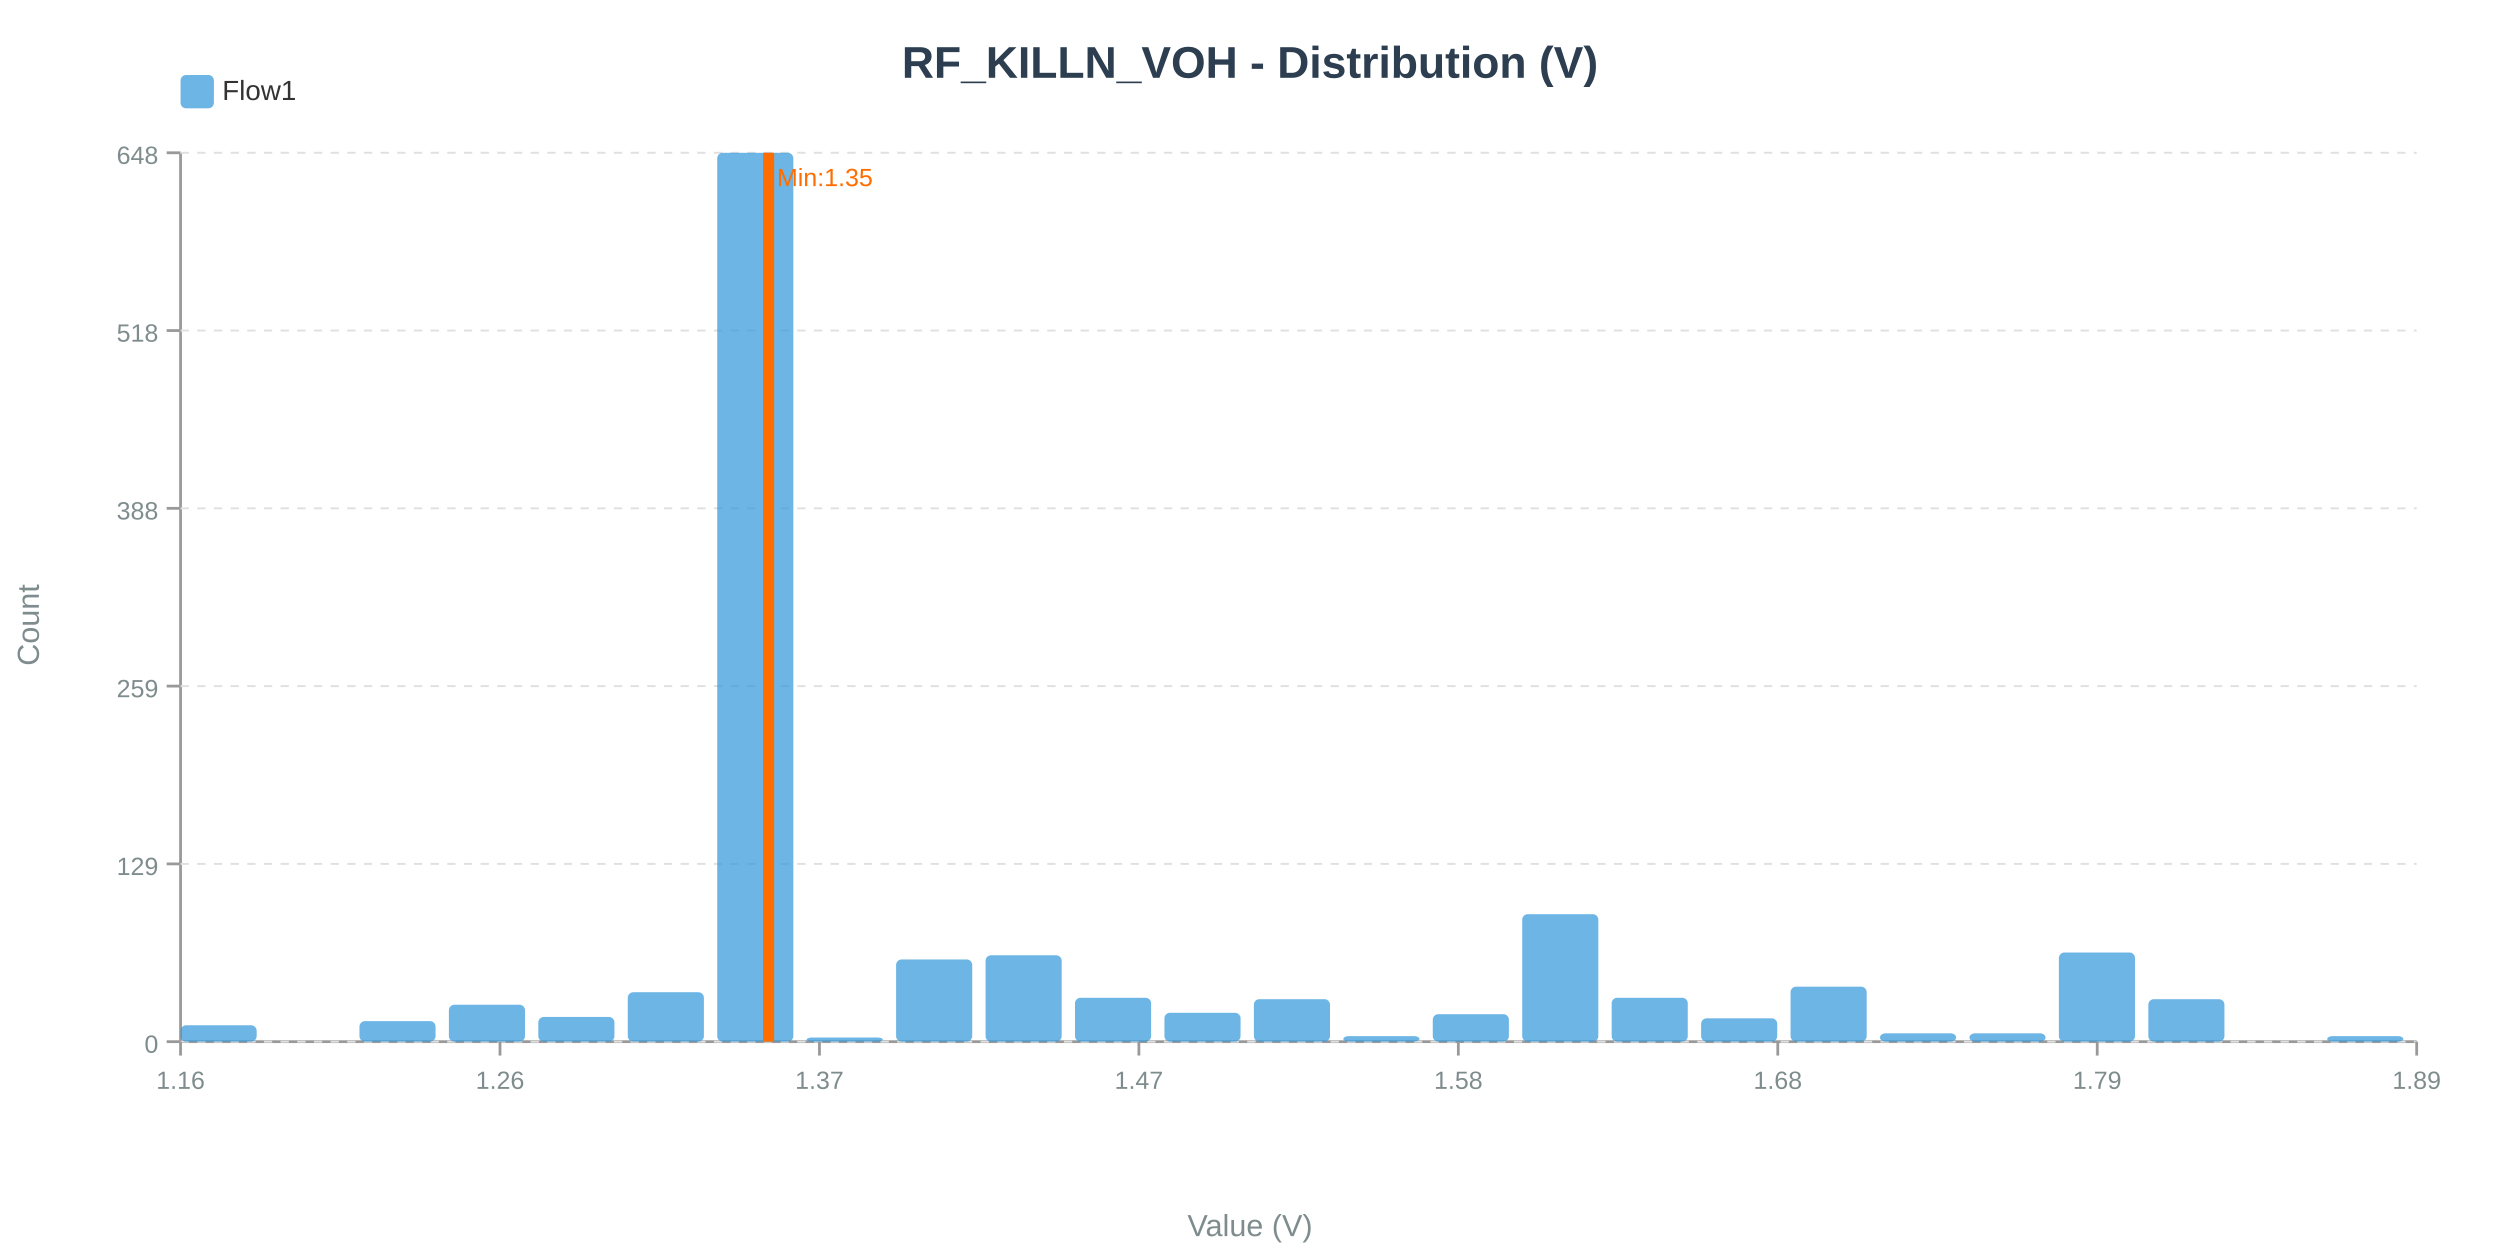
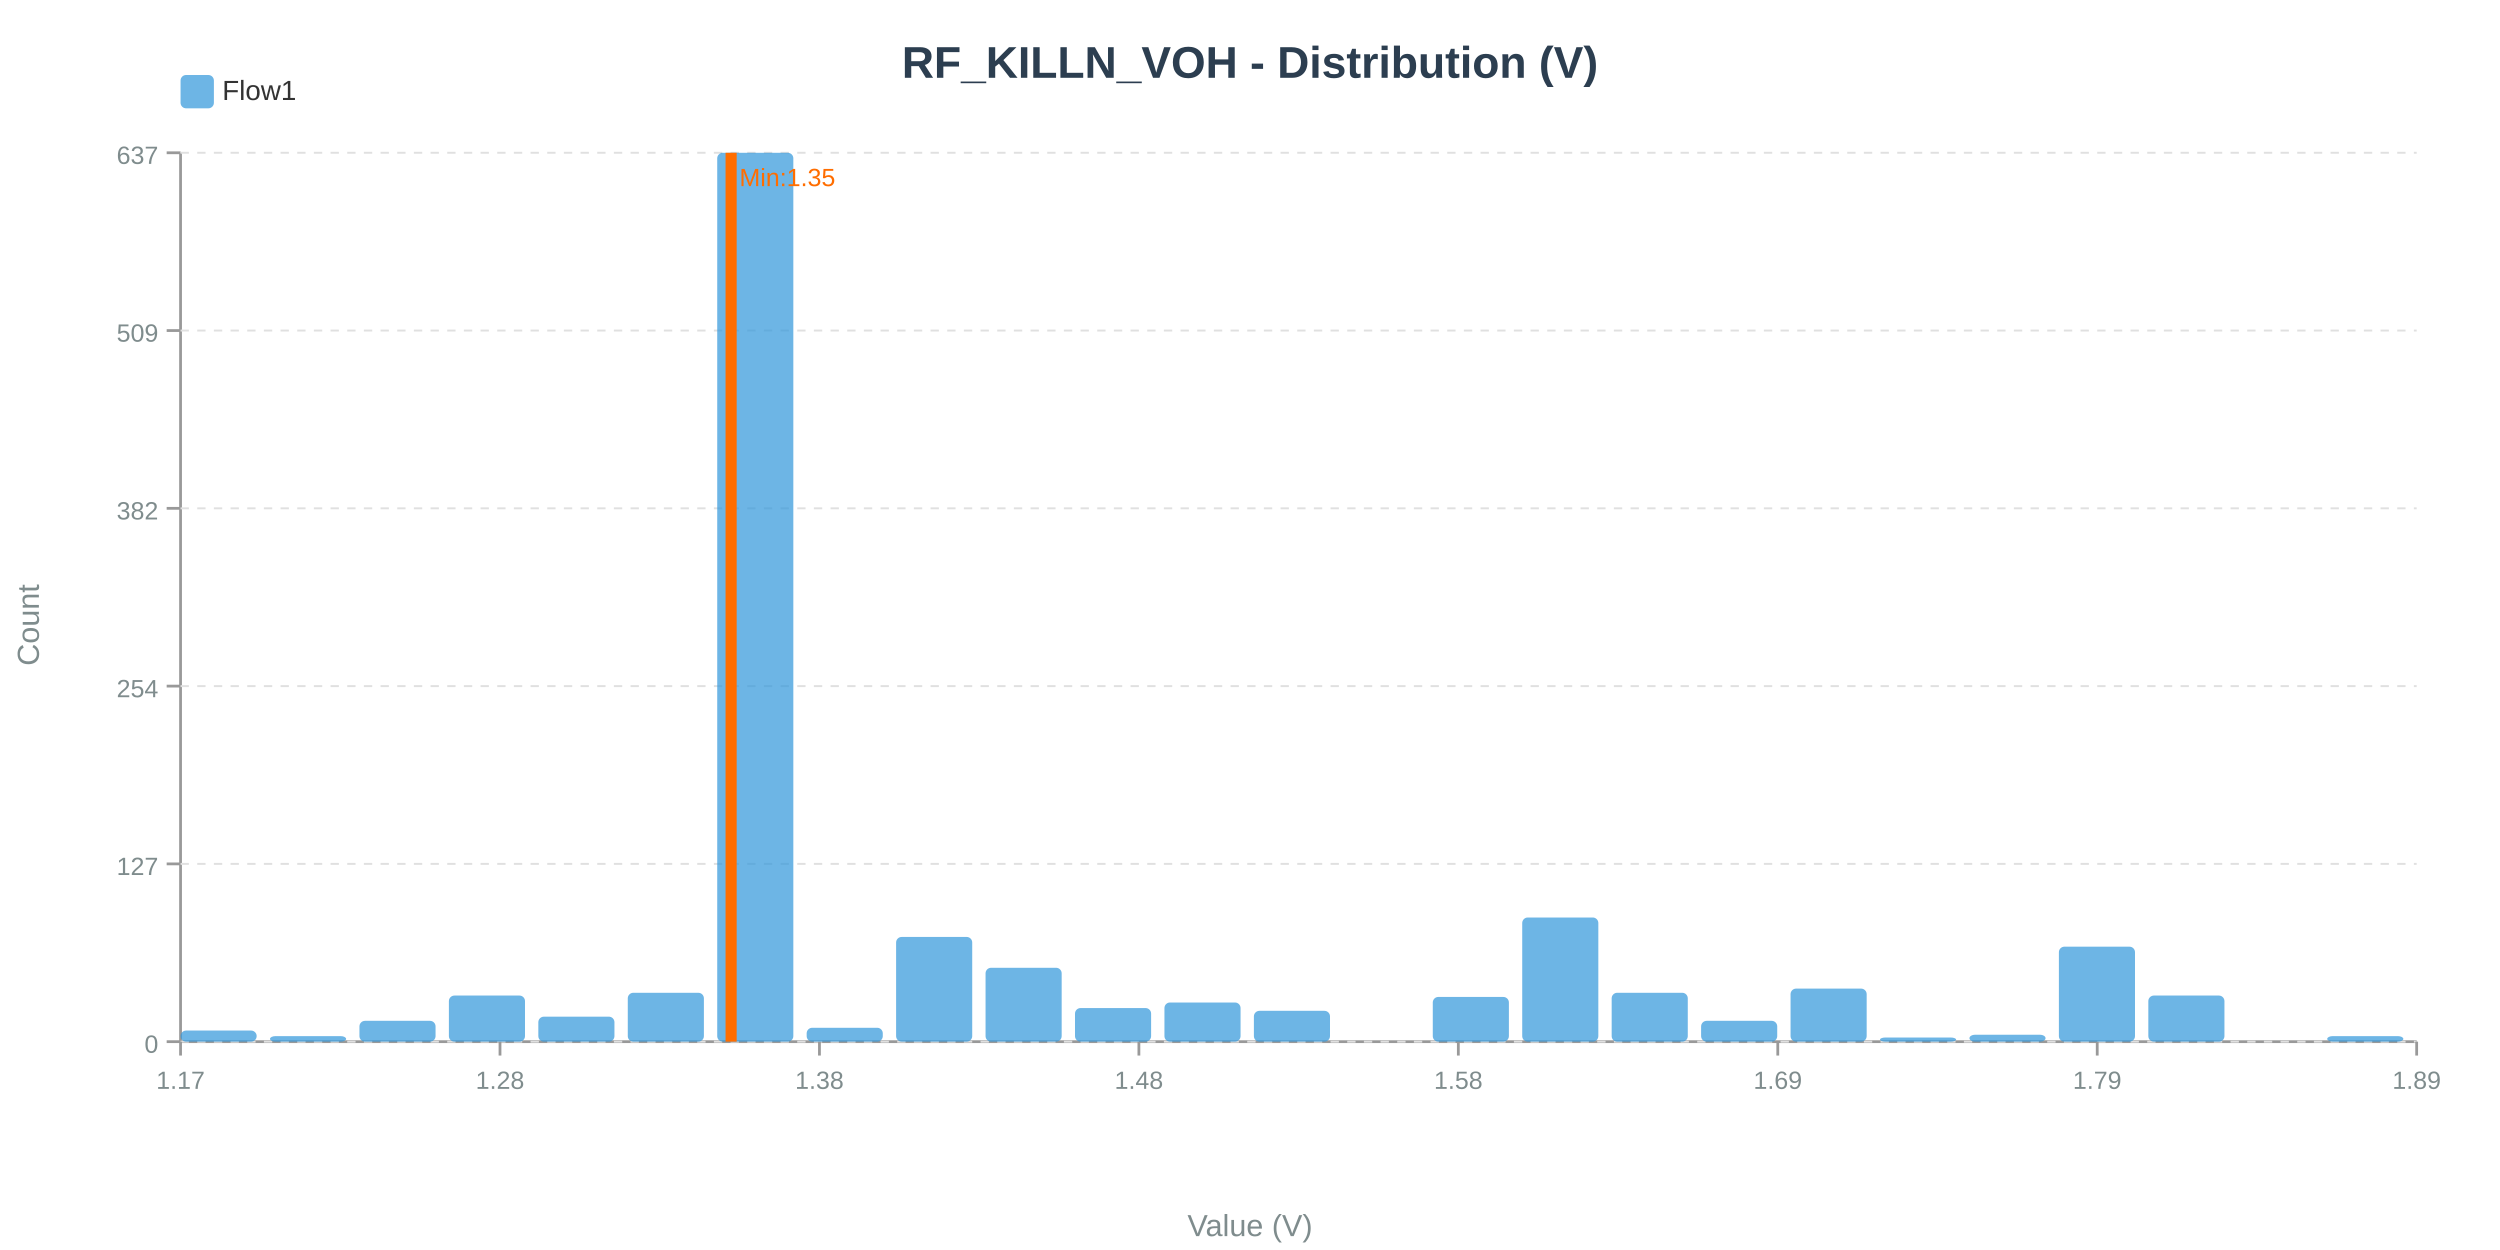
<svg xmlns="http://www.w3.org/2000/svg" width="900" height="450" viewBox="0 0 900 450">
  <rect width="900" height="450" fill="#ffffff" />
  <text x="450.0" y="28.0" font-size="16" font-weight="bold" text-anchor="middle" fill="#2c3e50" font-family="Arial,sans-serif">RF_KILLN_VOH - Distribution (V)</text>
  <line x1="65.0" y1="375.0" x2="870.0" y2="375.0" stroke="#999" stroke-width="1" />
  <line x1="65.0" y1="55.0" x2="65.0" y2="375.0" stroke="#999" stroke-width="1" />
  <line x1="60.0" y1="375.0" x2="65.0" y2="375.0" stroke="#999" stroke-width="1" />
  <line x1="65.0" y1="375.0" x2="870.0" y2="375.0" stroke="#e0e0e0" stroke-width="0.7" stroke-dasharray="3,3" />
  <text x="57.0" y="379.0" font-size="9" font-weight="normal" text-anchor="end" fill="#7f8c8d" font-family="Arial,sans-serif">0</text>
  <line x1="60.0" y1="311.0" x2="65.0" y2="311.0" stroke="#999" stroke-width="1" />
  <line x1="65.0" y1="311.0" x2="870.0" y2="311.0" stroke="#e0e0e0" stroke-width="0.7" stroke-dasharray="3,3" />
-   <text x="57.0" y="315.0" font-size="9" font-weight="normal" text-anchor="end" fill="#7f8c8d" font-family="Arial,sans-serif">129</text>
+   <text x="57.0" y="315.0" font-size="9" font-weight="normal" text-anchor="end" fill="#7f8c8d" font-family="Arial,sans-serif">127</text>
  <line x1="60.0" y1="247.0" x2="65.0" y2="247.0" stroke="#999" stroke-width="1" />
  <line x1="65.0" y1="247.0" x2="870.0" y2="247.0" stroke="#e0e0e0" stroke-width="0.7" stroke-dasharray="3,3" />
-   <text x="57.0" y="251.0" font-size="9" font-weight="normal" text-anchor="end" fill="#7f8c8d" font-family="Arial,sans-serif">259</text>
+   <text x="57.0" y="251.0" font-size="9" font-weight="normal" text-anchor="end" fill="#7f8c8d" font-family="Arial,sans-serif">254</text>
  <line x1="60.0" y1="183.0" x2="65.0" y2="183.0" stroke="#999" stroke-width="1" />
  <line x1="65.0" y1="183.0" x2="870.0" y2="183.0" stroke="#e0e0e0" stroke-width="0.7" stroke-dasharray="3,3" />
-   <text x="57.0" y="187.0" font-size="9" font-weight="normal" text-anchor="end" fill="#7f8c8d" font-family="Arial,sans-serif">388</text>
+   <text x="57.0" y="187.0" font-size="9" font-weight="normal" text-anchor="end" fill="#7f8c8d" font-family="Arial,sans-serif">382</text>
  <line x1="60.0" y1="119.0" x2="65.0" y2="119.0" stroke="#999" stroke-width="1" />
  <line x1="65.0" y1="119.0" x2="870.0" y2="119.0" stroke="#e0e0e0" stroke-width="0.7" stroke-dasharray="3,3" />
-   <text x="57.0" y="123.0" font-size="9" font-weight="normal" text-anchor="end" fill="#7f8c8d" font-family="Arial,sans-serif">518</text>
+   <text x="57.0" y="123.0" font-size="9" font-weight="normal" text-anchor="end" fill="#7f8c8d" font-family="Arial,sans-serif">509</text>
  <line x1="60.0" y1="55.0" x2="65.0" y2="55.0" stroke="#999" stroke-width="1" />
  <line x1="65.0" y1="55.0" x2="870.0" y2="55.0" stroke="#e0e0e0" stroke-width="0.7" stroke-dasharray="3,3" />
-   <text x="57.0" y="59.0" font-size="9" font-weight="normal" text-anchor="end" fill="#7f8c8d" font-family="Arial,sans-serif">648</text>
+   <text x="57.0" y="59.0" font-size="9" font-weight="normal" text-anchor="end" fill="#7f8c8d" font-family="Arial,sans-serif">637</text>
  <line x1="65.0" y1="375.0" x2="65.0" y2="380.0" stroke="#999" stroke-width="1" />
-   <text x="65.0" y="392.0" font-size="9" font-weight="normal" text-anchor="middle" fill="#7f8c8d" font-family="Arial,sans-serif">1.16</text>
+   <text x="65.0" y="392.0" font-size="9" font-weight="normal" text-anchor="middle" fill="#7f8c8d" font-family="Arial,sans-serif">1.17</text>
  <line x1="180.0" y1="375.0" x2="180.0" y2="380.0" stroke="#999" stroke-width="1" />
-   <text x="180.0" y="392.0" font-size="9" font-weight="normal" text-anchor="middle" fill="#7f8c8d" font-family="Arial,sans-serif">1.26</text>
+   <text x="180.0" y="392.0" font-size="9" font-weight="normal" text-anchor="middle" fill="#7f8c8d" font-family="Arial,sans-serif">1.28</text>
  <line x1="295.0" y1="375.0" x2="295.0" y2="380.0" stroke="#999" stroke-width="1" />
-   <text x="295.0" y="392.0" font-size="9" font-weight="normal" text-anchor="middle" fill="#7f8c8d" font-family="Arial,sans-serif">1.37</text>
+   <text x="295.0" y="392.0" font-size="9" font-weight="normal" text-anchor="middle" fill="#7f8c8d" font-family="Arial,sans-serif">1.38</text>
  <line x1="410.0" y1="375.0" x2="410.0" y2="380.0" stroke="#999" stroke-width="1" />
-   <text x="410.0" y="392.0" font-size="9" font-weight="normal" text-anchor="middle" fill="#7f8c8d" font-family="Arial,sans-serif">1.47</text>
+   <text x="410.0" y="392.0" font-size="9" font-weight="normal" text-anchor="middle" fill="#7f8c8d" font-family="Arial,sans-serif">1.48</text>
  <line x1="525.0" y1="375.0" x2="525.0" y2="380.0" stroke="#999" stroke-width="1" />
  <text x="525.0" y="392.0" font-size="9" font-weight="normal" text-anchor="middle" fill="#7f8c8d" font-family="Arial,sans-serif">1.58</text>
  <line x1="640.0" y1="375.0" x2="640.0" y2="380.0" stroke="#999" stroke-width="1" />
-   <text x="640.0" y="392.0" font-size="9" font-weight="normal" text-anchor="middle" fill="#7f8c8d" font-family="Arial,sans-serif">1.68</text>
+   <text x="640.0" y="392.0" font-size="9" font-weight="normal" text-anchor="middle" fill="#7f8c8d" font-family="Arial,sans-serif">1.69</text>
  <line x1="755.0" y1="375.0" x2="755.0" y2="380.0" stroke="#999" stroke-width="1" />
  <text x="755.0" y="392.0" font-size="9" font-weight="normal" text-anchor="middle" fill="#7f8c8d" font-family="Arial,sans-serif">1.79</text>
  <line x1="870.0" y1="375.0" x2="870.0" y2="380.0" stroke="#999" stroke-width="1" />
  <text x="870.0" y="392.0" font-size="9" font-weight="normal" text-anchor="middle" fill="#7f8c8d" font-family="Arial,sans-serif">1.89</text>
  <text x="450.0" y="445.0" font-size="11" font-weight="normal" text-anchor="middle" fill="#7f8c8d" font-family="Arial,sans-serif">Value (V)</text>
  <text x="14.0" y="225.0" font-size="11" font-weight="normal" text-anchor="middle" fill="#7f8c8d" font-family="Arial,sans-serif" transform="rotate(-90,14,225.0)">Count</text>
-   <rect x="65.0" y="369.1" width="27.4" height="5.9" fill="#3498db" stroke="none" stroke-width="1" opacity="0.72" rx="2" />
-   <rect x="129.4" y="367.6" width="27.4" height="7.4" fill="#3498db" stroke="none" stroke-width="1" opacity="0.72" rx="2" />
-   <rect x="161.6" y="361.7" width="27.4" height="13.3" fill="#3498db" stroke="none" stroke-width="1" opacity="0.72" rx="2" />
-   <rect x="193.8" y="366.1" width="27.4" height="8.9" fill="#3498db" stroke="none" stroke-width="1" opacity="0.72" rx="2" />
-   <rect x="226.0" y="357.2" width="27.4" height="17.8" fill="#3498db" stroke="none" stroke-width="1" opacity="0.72" rx="2" />
+   <rect x="65.0" y="371.0" width="27.4" height="4.0" fill="#3498db" stroke="none" stroke-width="1" opacity="0.72" rx="2" />
+   <rect x="97.2" y="373.0" width="27.4" height="2.0" fill="#3498db" stroke="none" stroke-width="1" opacity="0.72" rx="2" />
+   <rect x="129.4" y="367.5" width="27.4" height="7.5" fill="#3498db" stroke="none" stroke-width="1" opacity="0.72" rx="2" />
+   <rect x="161.6" y="358.4" width="27.4" height="16.6" fill="#3498db" stroke="none" stroke-width="1" opacity="0.72" rx="2" />
+   <rect x="193.8" y="366.0" width="27.4" height="9.0" fill="#3498db" stroke="none" stroke-width="1" opacity="0.72" rx="2" />
+   <rect x="226.0" y="357.4" width="27.4" height="17.6" fill="#3498db" stroke="none" stroke-width="1" opacity="0.72" rx="2" />
  <rect x="258.2" y="55.0" width="27.4" height="320.0" fill="#3498db" stroke="none" stroke-width="1" opacity="0.72" rx="2" />
-   <rect x="290.4" y="373.5" width="27.4" height="1.5" fill="#3498db" stroke="none" stroke-width="1" opacity="0.72" rx="2" />
-   <rect x="322.6" y="345.4" width="27.4" height="29.6" fill="#3498db" stroke="none" stroke-width="1" opacity="0.72" rx="2" />
-   <rect x="354.8" y="343.9" width="27.4" height="31.1" fill="#3498db" stroke="none" stroke-width="1" opacity="0.72" rx="2" />
-   <rect x="387.0" y="359.2" width="27.4" height="15.8" fill="#3498db" stroke="none" stroke-width="1" opacity="0.72" rx="2" />
-   <rect x="419.2" y="364.6" width="27.4" height="10.4" fill="#3498db" stroke="none" stroke-width="1" opacity="0.72" rx="2" />
-   <rect x="451.4" y="359.7" width="27.4" height="15.3" fill="#3498db" stroke="none" stroke-width="1" opacity="0.72" rx="2" />
-   <rect x="483.6" y="373.0" width="27.4" height="2.0" fill="#3498db" stroke="none" stroke-width="1" opacity="0.72" rx="2" />
-   <rect x="515.8" y="365.1" width="27.4" height="9.9" fill="#3498db" stroke="none" stroke-width="1" opacity="0.72" rx="2" />
-   <rect x="548.0" y="329.1" width="27.4" height="45.9" fill="#3498db" stroke="none" stroke-width="1" opacity="0.72" rx="2" />
-   <rect x="580.2" y="359.2" width="27.4" height="15.8" fill="#3498db" stroke="none" stroke-width="1" opacity="0.72" rx="2" />
-   <rect x="612.4" y="366.6" width="27.4" height="8.4" fill="#3498db" stroke="none" stroke-width="1" opacity="0.72" rx="2" />
-   <rect x="644.6" y="355.2" width="27.4" height="19.8" fill="#3498db" stroke="none" stroke-width="1" opacity="0.72" rx="2" />
-   <rect x="676.8" y="372.0" width="27.4" height="3.0" fill="#3498db" stroke="none" stroke-width="1" opacity="0.72" rx="2" />
-   <rect x="709.0" y="372.0" width="27.4" height="3.0" fill="#3498db" stroke="none" stroke-width="1" opacity="0.72" rx="2" />
-   <rect x="741.2" y="342.9" width="27.4" height="32.1" fill="#3498db" stroke="none" stroke-width="1" opacity="0.72" rx="2" />
-   <rect x="773.4" y="359.7" width="27.4" height="15.3" fill="#3498db" stroke="none" stroke-width="1" opacity="0.72" rx="2" />
+   <rect x="290.4" y="370.0" width="27.4" height="5.0" fill="#3498db" stroke="none" stroke-width="1" opacity="0.72" rx="2" />
+   <rect x="322.6" y="337.3" width="27.4" height="37.7" fill="#3498db" stroke="none" stroke-width="1" opacity="0.72" rx="2" />
+   <rect x="354.8" y="348.4" width="27.4" height="26.6" fill="#3498db" stroke="none" stroke-width="1" opacity="0.72" rx="2" />
+   <rect x="387.0" y="362.9" width="27.4" height="12.1" fill="#3498db" stroke="none" stroke-width="1" opacity="0.72" rx="2" />
+   <rect x="419.2" y="360.9" width="27.4" height="14.1" fill="#3498db" stroke="none" stroke-width="1" opacity="0.72" rx="2" />
+   <rect x="451.4" y="363.9" width="27.4" height="11.1" fill="#3498db" stroke="none" stroke-width="1" opacity="0.72" rx="2" />
+   <rect x="515.8" y="358.9" width="27.4" height="16.1" fill="#3498db" stroke="none" stroke-width="1" opacity="0.72" rx="2" />
+   <rect x="548.0" y="330.3" width="27.4" height="44.7" fill="#3498db" stroke="none" stroke-width="1" opacity="0.72" rx="2" />
+   <rect x="580.2" y="357.4" width="27.4" height="17.6" fill="#3498db" stroke="none" stroke-width="1" opacity="0.72" rx="2" />
+   <rect x="612.4" y="367.5" width="27.4" height="7.5" fill="#3498db" stroke="none" stroke-width="1" opacity="0.72" rx="2" />
+   <rect x="644.6" y="355.9" width="27.4" height="19.1" fill="#3498db" stroke="none" stroke-width="1" opacity="0.72" rx="2" />
+   <rect x="676.8" y="373.5" width="27.4" height="1.5" fill="#3498db" stroke="none" stroke-width="1" opacity="0.72" rx="2" />
+   <rect x="709.0" y="372.5" width="27.4" height="2.5" fill="#3498db" stroke="none" stroke-width="1" opacity="0.72" rx="2" />
+   <rect x="741.2" y="340.8" width="27.4" height="34.2" fill="#3498db" stroke="none" stroke-width="1" opacity="0.72" rx="2" />
+   <rect x="773.4" y="358.4" width="27.4" height="16.6" fill="#3498db" stroke="none" stroke-width="1" opacity="0.72" rx="2" />
  <rect x="837.8" y="373.0" width="27.4" height="2.0" fill="#3498db" stroke="none" stroke-width="1" opacity="0.72" rx="2" />
  <rect x="65.0" y="27.0" width="12.0" height="12.0" fill="#3498db" stroke="none" stroke-width="1" opacity="0.72" rx="2" />
  <text x="80.0" y="36.0" font-size="10" font-weight="normal" text-anchor="start" fill="#333" font-family="Arial,sans-serif">Flow1</text>
  <g class="spec-el">
-     <line x1="276.7" y1="55.0" x2="276.7" y2="375.0" stroke="#ff6d00" stroke-width="4" />
-     <text x="279.7" y="67.0" font-size="9" font-weight="normal" text-anchor="start" fill="#ff6d00" font-family="Arial,sans-serif">Min:1.35</text>
+     <line x1="263.2" y1="55.0" x2="263.2" y2="375.0" stroke="#ff6d00" stroke-width="4" />
+     <text x="266.2" y="67.0" font-size="9" font-weight="normal" text-anchor="start" fill="#ff6d00" font-family="Arial,sans-serif">Min:1.35</text>
  </g>
</svg>
